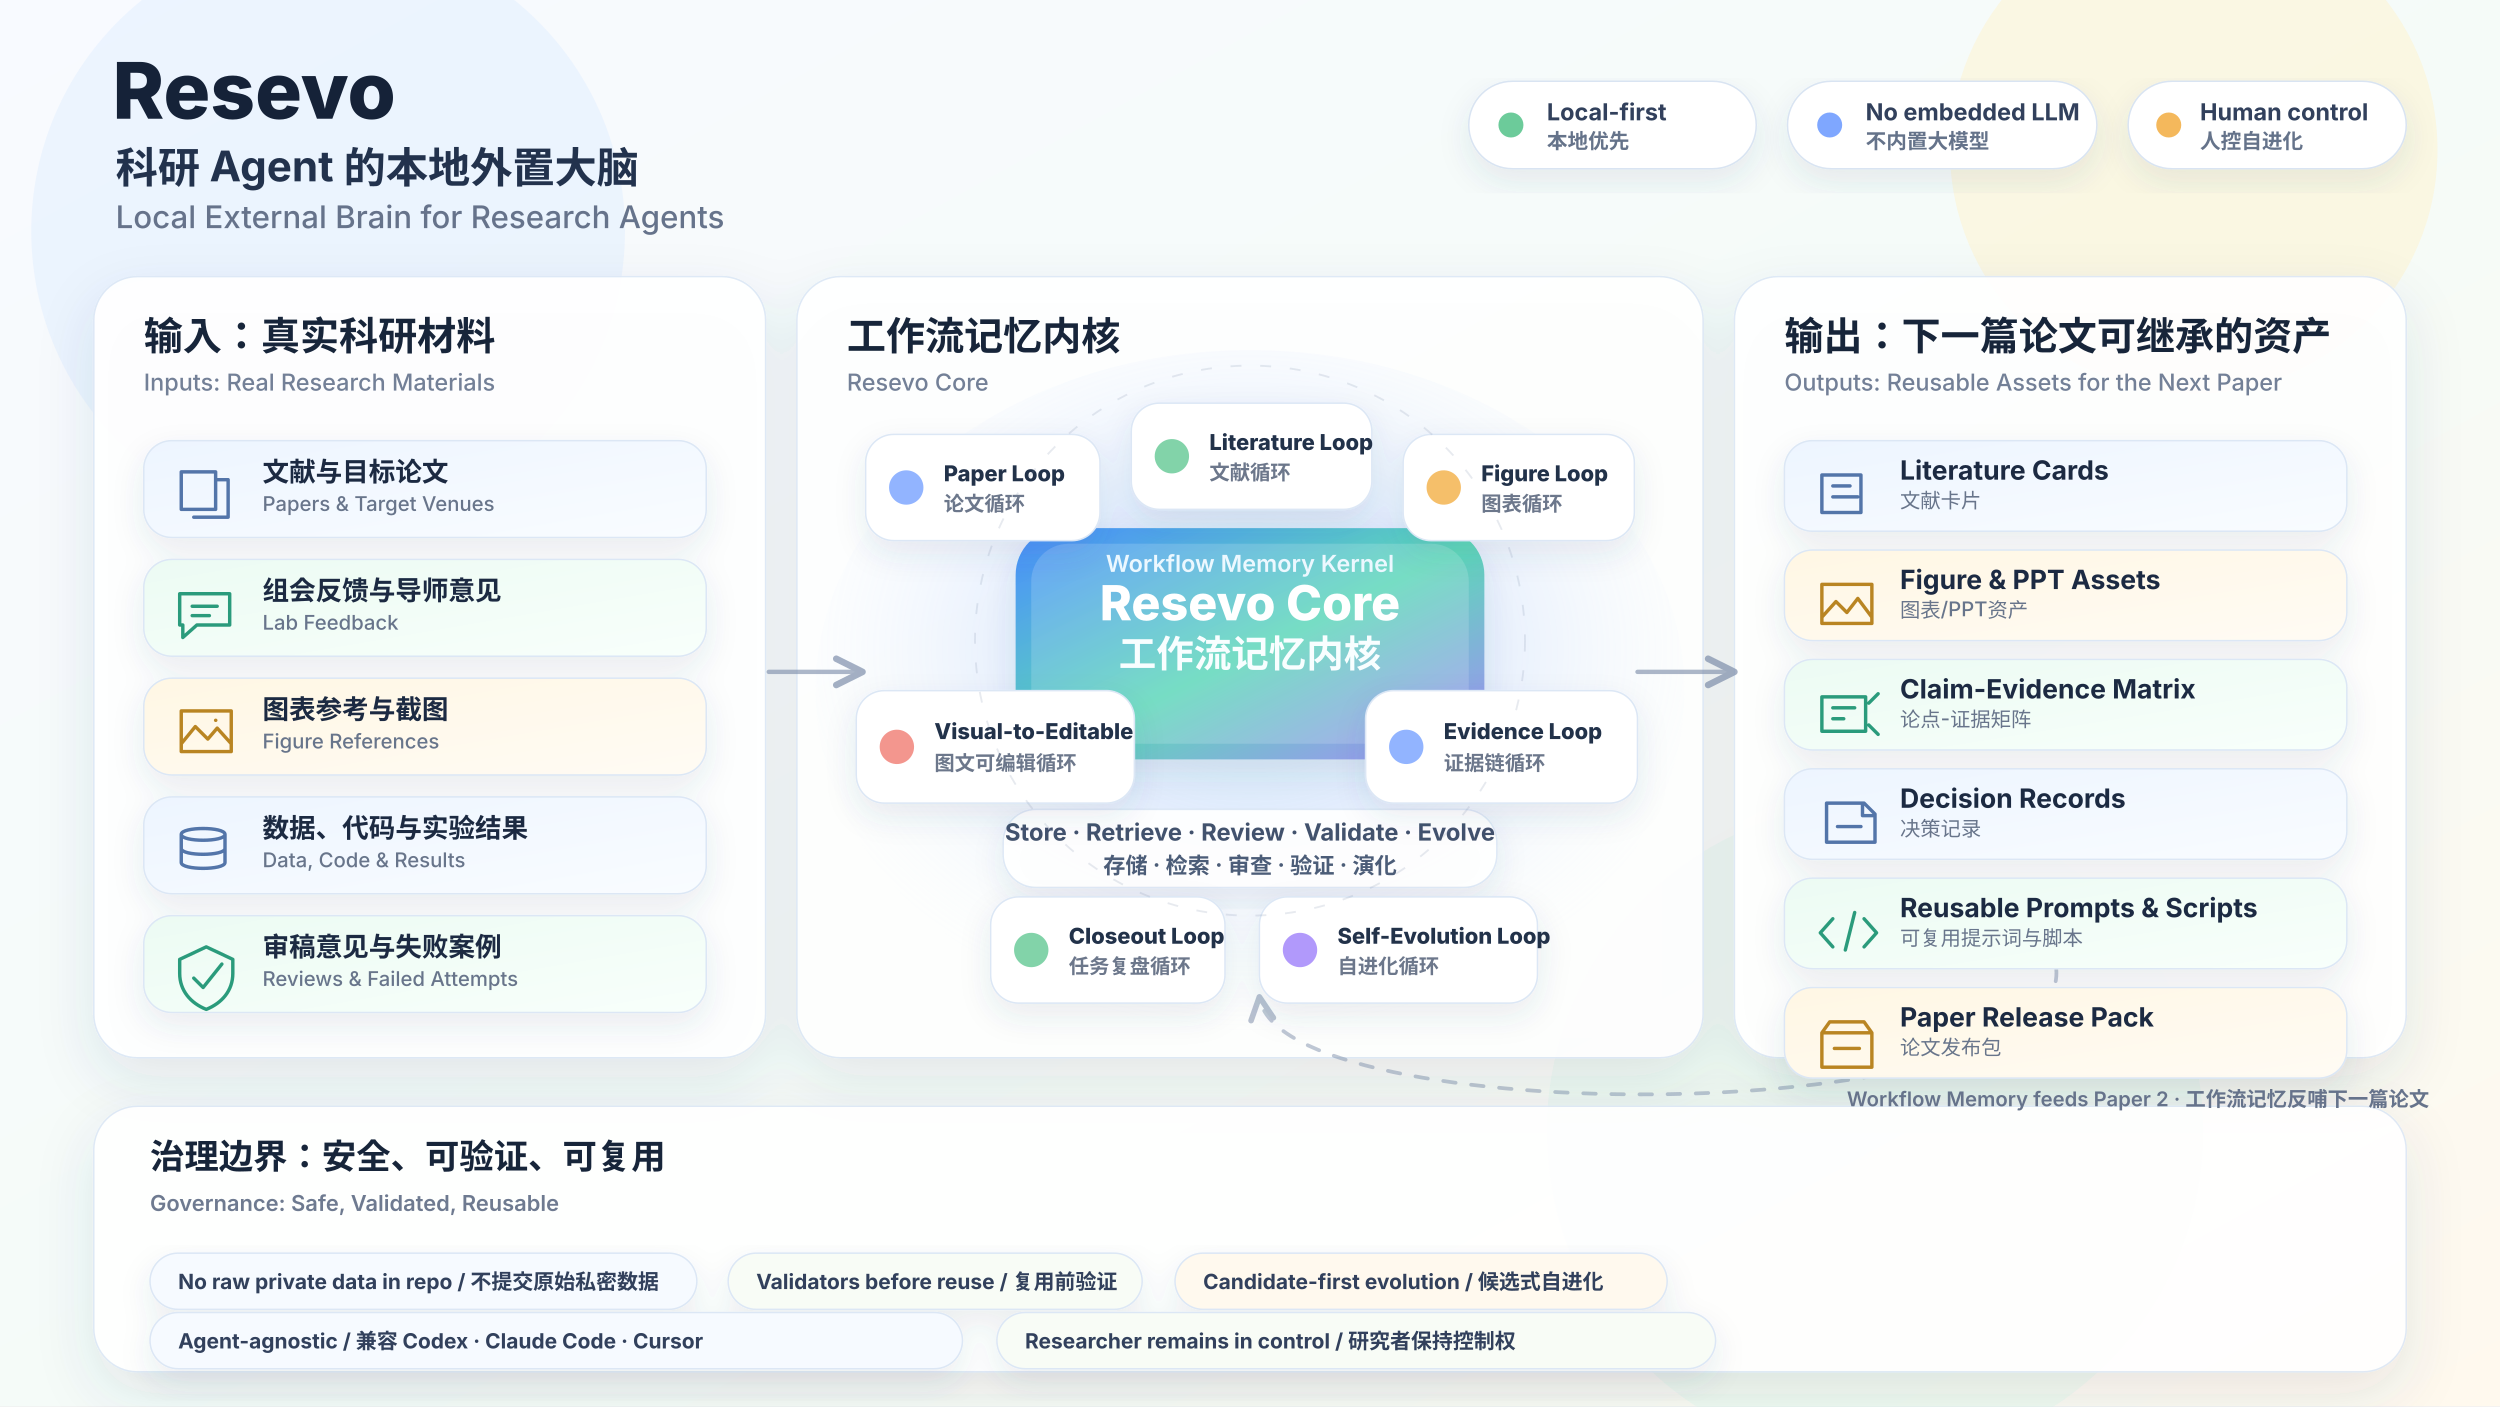
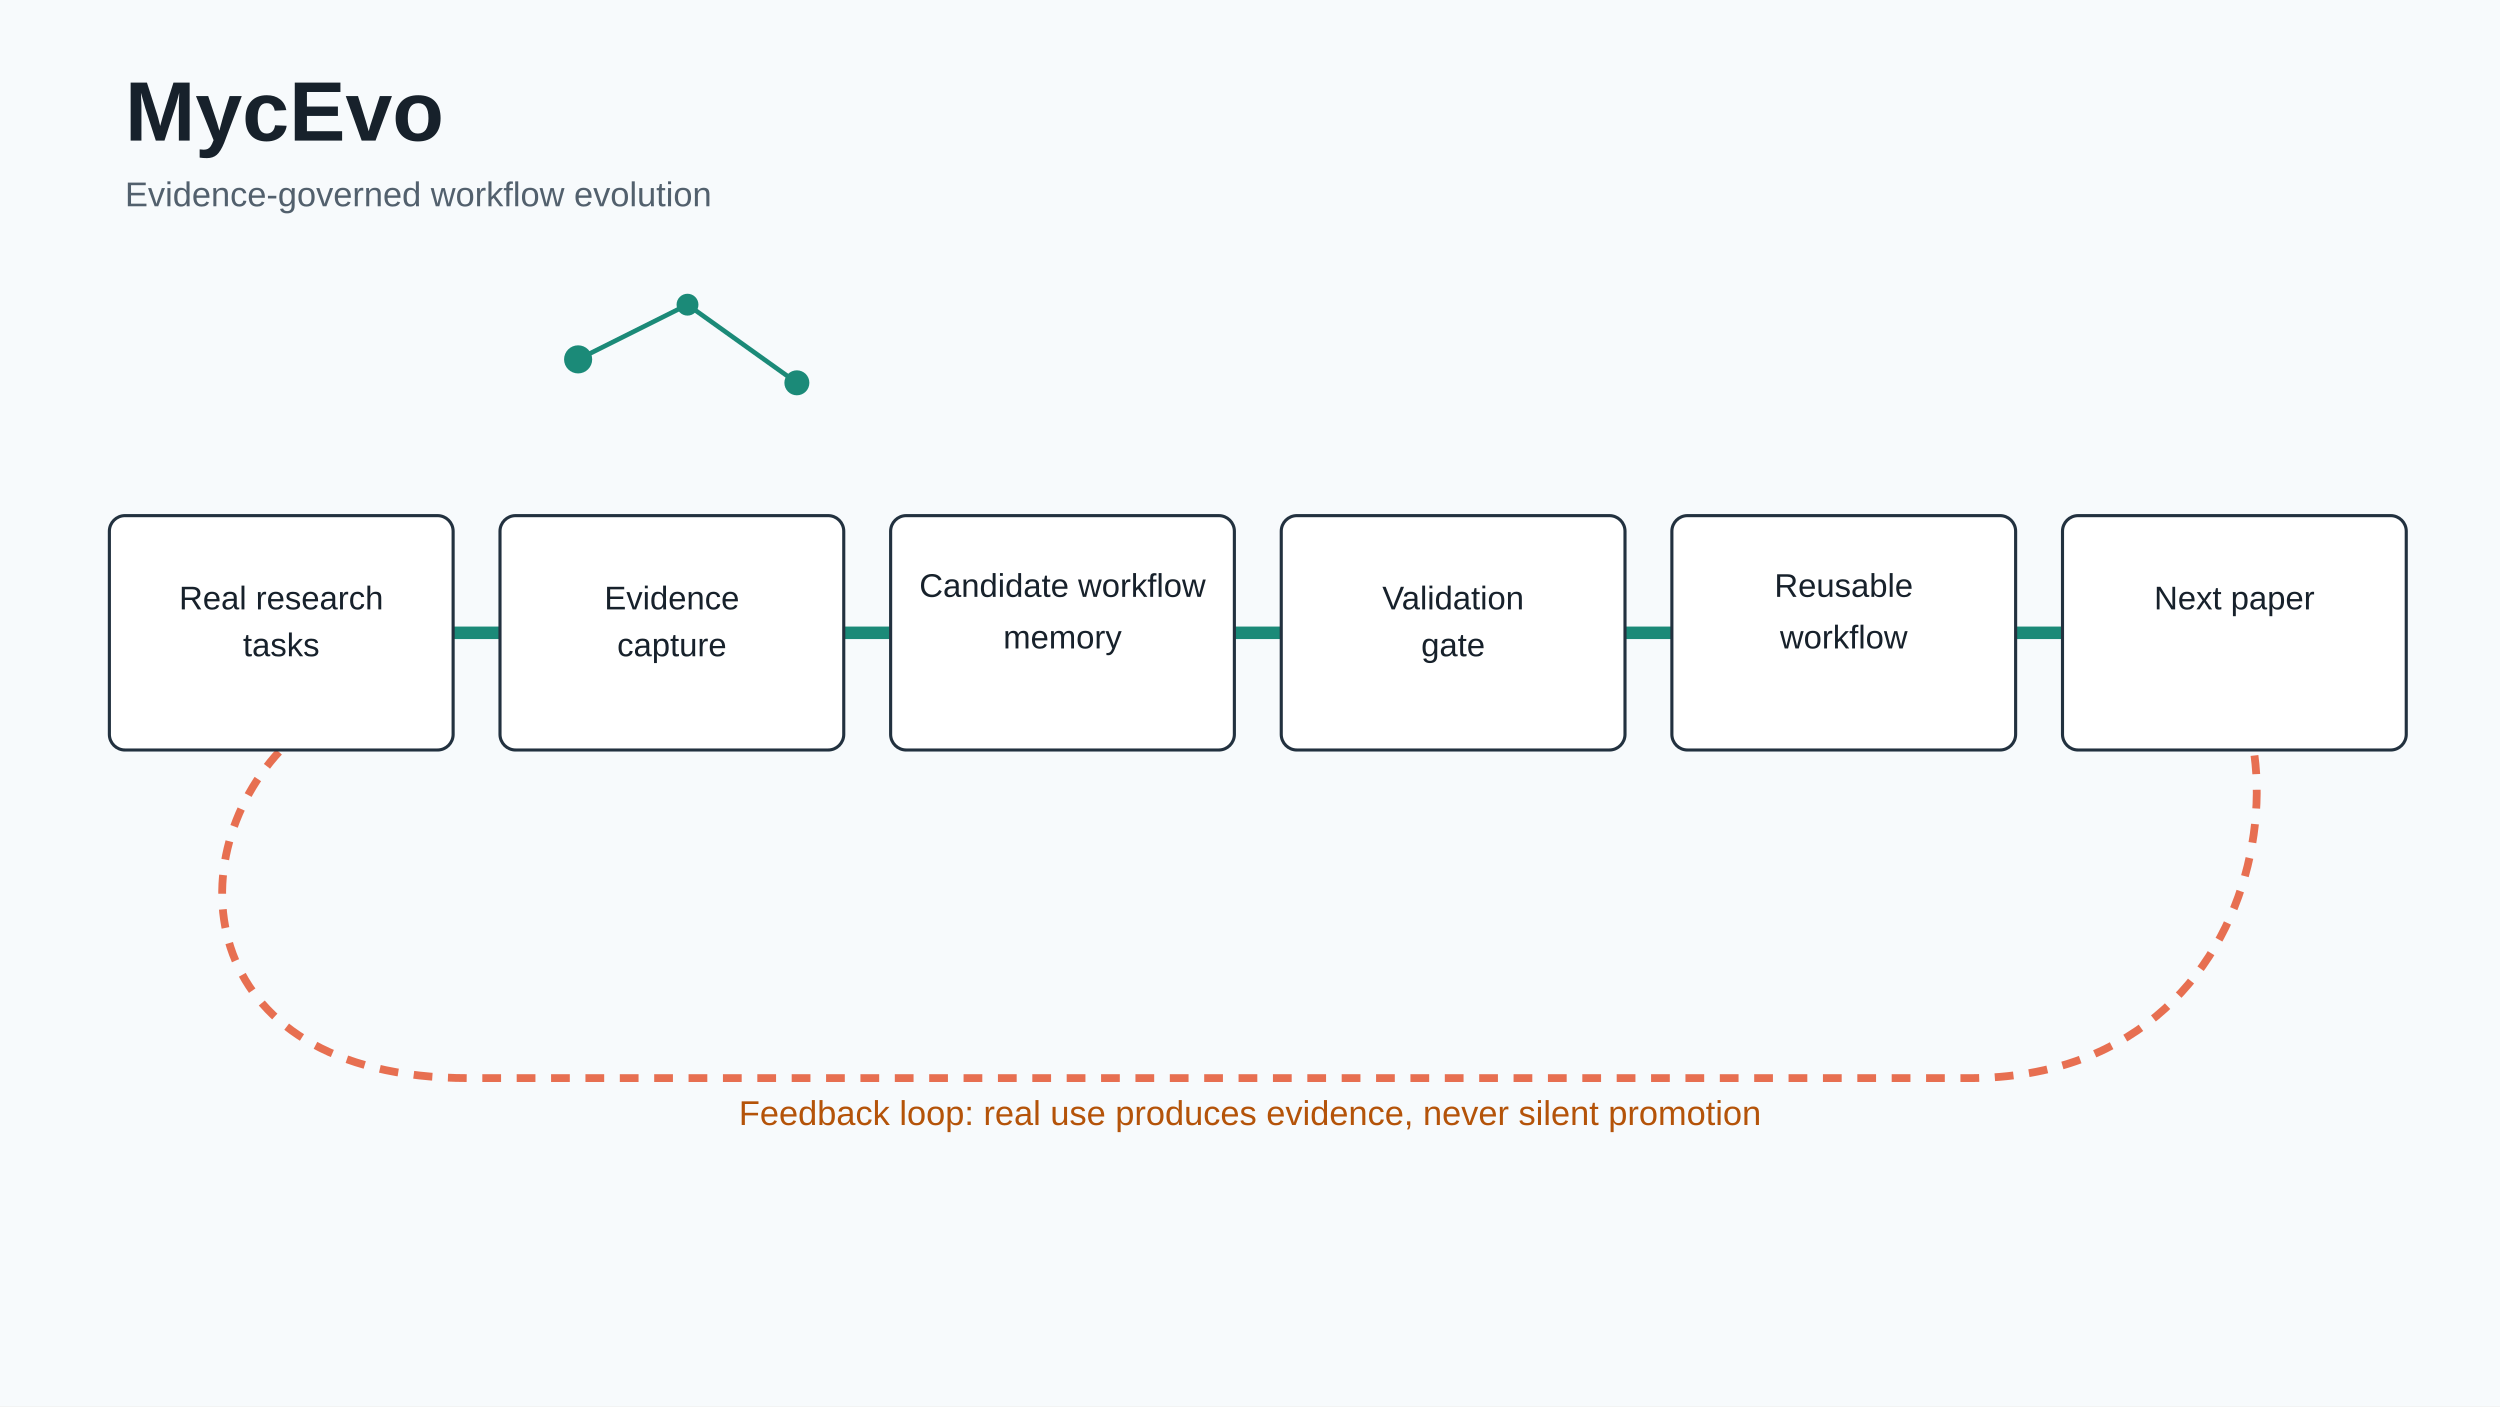
- <svg xmlns="http://www.w3.org/2000/svg" width="1600" height="900" viewBox="0 0 1600 900" role="img" aria-labelledby="title desc">
-   <defs>
-     <linearGradient id="bgGrad" x1="0" y1="0" x2="1" y2="1">
-       <stop offset="0" stop-color="#F8FAFF" />
-       <stop offset="0.52" stop-color="#F5FBF8" />
-       <stop offset="1" stop-color="#FFF9EE" />
-     </linearGradient>
-     <linearGradient id="coreGrad" x1="0" y1="0" x2="1" y2="1">
-       <stop offset="0" stop-color="#4A8DFF" />
-       <stop offset="0.52" stop-color="#5DD7B9" />
-       <stop offset="1" stop-color="#A78BFA" />
-     </linearGradient>
-     <linearGradient id="softBlue" x1="0" y1="0" x2="1" y2="1">
-       <stop offset="0" stop-color="#EDF5FF" />
-       <stop offset="1" stop-color="#F9FCFF" />
-     </linearGradient>
-     <linearGradient id="softGreen" x1="0" y1="0" x2="1" y2="1">
-       <stop offset="0" stop-color="#ECFBF3" />
-       <stop offset="1" stop-color="#F8FFFB" />
-     </linearGradient>
-     <linearGradient id="softWarm" x1="0" y1="0" x2="1" y2="1">
-       <stop offset="0" stop-color="#FFF7E4" />
-       <stop offset="1" stop-color="#FFFBF4" />
-     </linearGradient>
-     <radialGradient id="halo" cx="50%" cy="44%" r="58%">
-       <stop offset="0" stop-color="#6BD9D2" stop-opacity="0.36" />
-       <stop offset="0.42" stop-color="#79A7FF" stop-opacity="0.20" />
-       <stop offset="1" stop-color="#FFFFFF" stop-opacity="0" />
-     </radialGradient>
-     <filter id="shadow" x="-20%" y="-20%" width="140%" height="150%">
-       <feDropShadow dx="0" dy="14" stdDeviation="18" flood-color="#2F4770" flood-opacity="0.12" />
-     </filter>
-     <filter id="softShadow" x="-18%" y="-18%" width="136%" height="146%">
-       <feDropShadow dx="0" dy="8" stdDeviation="10" flood-color="#2F4770" flood-opacity="0.10" />
-     </filter>
-     <marker id="arrow" viewBox="0 0 12 12" refX="10" refY="6" markerWidth="9" markerHeight="9" orient="auto-start-reverse">
-       <path d="M2 2 L10 6 L2 10" fill="none" stroke="#6D7F9F" stroke-width="2" stroke-linecap="round" stroke-linejoin="round" />
-     </marker>
-     <style>
-       .font { font-family: Inter, "Noto Sans SC", "Microsoft YaHei", "PingFang SC", system-ui, -apple-system, BlinkMacSystemFont, "Segoe UI", sans-serif; }
-       .title { font-size: 50px; font-weight: 760; fill: #152238; letter-spacing: 0; }
-       .subtitle-cn { font-size: 27px; font-weight: 670; fill: #22324D; }
-       .subtitle-en { font-size: 20px; font-weight: 520; fill: #66738B; }
-       .section-cn { font-size: 25px; font-weight: 720; fill: #17253A; }
-       .section-en { font-size: 15px; font-weight: 540; fill: #738097; }
-       .card-cn { font-size: 17px; font-weight: 700; fill: #1D2B43; }
-       .card-en { font-size: 13px; font-weight: 520; fill: #68758B; }
-       .loop-en { font-size: 14px; font-weight: 760; fill: #20304A; }
-       .loop-cn { font-size: 13px; font-weight: 560; fill: #6C778B; }
-       .chip { font-size: 15px; font-weight: 690; fill: #31415C; }
-       .chip-bottom { font-size: 13.4px; font-weight: 660; fill: #31415C; letter-spacing: 0; }
-       .chip-muted { font-size: 13.2px; font-weight: 560; fill: #65738A; }
-       .memory-en { font-size: 15.2px; font-weight: 670; fill: #42526D; }
-       .memory-cn { font-size: 14.2px; font-weight: 680; fill: #4C5D78; }
-       .small { font-size: 13px; font-weight: 560; fill: #66738B; }
-       .govern-title { font-size: 22px; font-weight: 740; fill: #17253A; }
-       .govern-en { font-size: 14px; font-weight: 560; fill: #6E7A90; }
-       .icon { fill: none; stroke: #5274A9; stroke-width: 2.2; stroke-linecap: round; stroke-linejoin: round; }
-       .icon-green { fill: none; stroke: #2C9B7B; stroke-width: 2.2; stroke-linecap: round; stroke-linejoin: round; }
-       .icon-warm { fill: none; stroke: #B98524; stroke-width: 2.2; stroke-linecap: round; stroke-linejoin: round; }
-     </style>
-   </defs>
-   <rect width="1600" height="900" fill="url(#bgGrad)" />
-   <circle cx="210" cy="148" r="190" fill="#DCEBFF" opacity="0.42" />
-   <circle cx="1404" cy="96" r="156" fill="#FFF1C8" opacity="0.46" />
-   <circle cx="1200" cy="724" r="210" fill="#DFF7EC" opacity="0.42" />
-   <g class="font">
-     <text x="72" y="76" class="title">Resevo</text>
-     <text x="74" y="117" class="subtitle-cn">科研 Agent 的本地外置大脑</text>
-     <text x="74" y="146" class="subtitle-en">Local External Brain for Research Agents</text>
-     <g transform="translate(940 52)" filter="url(#softShadow)">
-       <rect x="0" y="0" width="184" height="56" rx="28" fill="#FFFFFF" stroke="#D9E4F2" />
-       <circle cx="27" cy="28" r="8" fill="#6CCB9A" />
-       <text x="50" y="25" class="chip">Local-first</text>
-       <text x="50" y="43" class="chip-muted">本地优先</text>
+ <svg xmlns="http://www.w3.org/2000/svg" width="1600" height="900" viewBox="0 0 1600 900" role="img" aria-labelledby="t d">
+   <rect width="1600" height="900" fill="#F7FAFC" />
+   <g font-family="Arial" fill="#17212B">
+     <text x="80" y="90" font-size="54" font-weight="700">MycEvo</text>
+     <text x="80" y="132" font-size="22" fill="#52606D">Evidence-governed workflow evolution</text>
+   </g>
+   <g font-family="Arial" text-anchor="middle">
+     <path d="M190 405H1380" stroke="#1B8A78" stroke-width="8" />
+     <path d="M1380 405C1480 405 1480 690 1260 690H300C120 690 110 540 190 470" fill="none" stroke="#E76F51" stroke-width="5" stroke-dasharray="12 10" />
+     <g fill="#fff" stroke="#22313F" stroke-width="2">
+       <rect x="70" y="330" width="220" height="150" rx="10" />
+       <rect x="320" y="330" width="220" height="150" rx="10" />
+       <rect x="570" y="330" width="220" height="150" rx="10" />
+       <rect x="820" y="330" width="220" height="150" rx="10" />
+       <rect x="1070" y="330" width="220" height="150" rx="10" />
+       <rect x="1320" y="330" width="220" height="150" rx="10" />
    </g>
-     <g transform="translate(1144 52)" filter="url(#softShadow)">
-       <rect x="0" y="0" width="198" height="56" rx="28" fill="#FFFFFF" stroke="#D9E4F2" />
-       <circle cx="27" cy="28" r="8" fill="#7FA7FF" />
-       <text x="50" y="25" class="chip">No embedded LLM</text>
-       <text x="50" y="43" class="chip-muted">不内置大模型</text>
+     <g fill="#17212B" font-size="21">
+       <text x="180" y="390">Real research</text>
+       <text x="180" y="420">tasks</text>
+       <text x="430" y="390">Evidence</text>
+       <text x="430" y="420">capture</text>
+       <text x="680" y="382">Candidate workflow</text>
+       <text x="680" y="415">memory</text>
+       <text x="930" y="390">Validation</text>
+       <text x="930" y="420">gate</text>
+       <text x="1180" y="382">Reusable</text>
+       <text x="1180" y="415">workflow</text>
+       <text x="1430" y="390">Next paper</text>
    </g>
-     <g transform="translate(1362 52)" filter="url(#softShadow)">
-       <rect x="0" y="0" width="178" height="56" rx="28" fill="#FFFFFF" stroke="#D9E4F2" />
-       <circle cx="26" cy="28" r="8" fill="#F4B85B" />
-       <text x="46" y="25" class="chip">Human control</text>
-       <text x="46" y="43" class="chip-muted">人控自进化</text>
-     </g>
+     <text x="800" y="720" fill="#B45309" font-size="22">Feedback loop: real use produces evidence, never silent promotion</text>
  </g>
-   <g filter="url(#shadow)">
-     <rect x="60" y="177" width="430" height="500" rx="28" fill="#FFFFFF" opacity="0.92" stroke="#DCE7F5" />
-     <rect x="510" y="177" width="580" height="500" rx="28" fill="#FFFFFF" opacity="0.90" stroke="#DCE7F5" />
-     <rect x="1110" y="177" width="430" height="500" rx="28" fill="#FFFFFF" opacity="0.92" stroke="#DCE7F5" />
-   </g>
-   <g class="font">
-     <text x="92" y="224" class="section-cn">输入：真实科研材料</text>
-     <text x="92" y="250" class="section-en">Inputs: Real Research Materials</text>
-     <text x="542" y="224" class="section-cn">工作流记忆内核</text>
-     <text x="542" y="250" class="section-en">Resevo Core</text>
-     <text x="1142" y="224" class="section-cn">输出：下一篇论文可继承的资产</text>
-     <text x="1142" y="250" class="section-en">Outputs: Reusable Assets for the Next Paper</text>
-   </g>
-   <g class="font" filter="url(#softShadow)">
-     <g transform="translate(92 282)">
-       <rect width="360" height="62" rx="18" fill="url(#softBlue)" stroke="#DCE7F5" />
-       <path class="icon" d="M24 20h22v24H24z M46 25h8v24H32" />
-       <text x="76" y="26" class="card-cn">文献与目标论文</text>
-       <text x="76" y="45" class="card-en">Papers &amp; Target Venues</text>
-     </g>
-     <g transform="translate(92 358)">
-       <rect width="360" height="62" rx="18" fill="url(#softGreen)" stroke="#DCE7F5" />
-       <path class="icon-green" d="M23 22h32v20H34l-9 8v-8h-2z M31 30h16 M31 36h11" />
-       <text x="76" y="26" class="card-cn">组会反馈与导师意见</text>
-       <text x="76" y="45" class="card-en">Lab Feedback</text>
-     </g>
-     <g transform="translate(92 434)">
-       <rect width="360" height="62" rx="18" fill="url(#softWarm)" stroke="#DCE7F5" />
-       <path class="icon-warm" d="M24 42l9-11 8 8 6-7 9 10 M24 21h32v26H24z M46 27h.1" />
-       <text x="76" y="26" class="card-cn">图表参考与截图</text>
-       <text x="76" y="45" class="card-en">Figure References</text>
-     </g>
-     <g transform="translate(92 510)">
-       <rect width="360" height="62" rx="18" fill="url(#softBlue)" stroke="#DCE7F5" />
-       <path class="icon" d="M24 42c0 5 28 5 28 0V24c0-5-28-5-28 0v18z M24 24c0 5 28 5 28 0 M24 33c0 5 28 5 28 0" />
-       <text x="76" y="26" class="card-cn">数据、代码与实验结果</text>
-       <text x="76" y="45" class="card-en">Data, Code &amp; Results</text>
-     </g>
-     <g transform="translate(92 586)">
-       <rect width="360" height="62" rx="18" fill="url(#softGreen)" stroke="#DCE7F5" />
-       <path class="icon-green" d="M40 20l17 8v9c0 11-7 19-17 23-10-4-17-12-17-23v-9z M32 40l6 6 12-15" />
-       <text x="76" y="26" class="card-cn">审稿意见与失败案例</text>
-       <text x="76" y="45" class="card-en">Reviews &amp; Failed Attempts</text>
-     </g>
-   </g>
-   <g>
-     <ellipse cx="800" cy="442" rx="278" ry="218" fill="url(#halo)" />
-     <path d="M492 430 C525 430 526 430 552 430" fill="none" stroke="#7A8BA8" stroke-width="2.8" stroke-linecap="round" marker-end="url(#arrow)" opacity="0.62" />
-     <path d="M1048 430 C1080 430 1083 430 1110 430" fill="none" stroke="#7A8BA8" stroke-width="2.8" stroke-linecap="round" marker-end="url(#arrow)" opacity="0.62" />
-     <path d="M1316 620 C1325 724 817 724 806 638" fill="none" stroke="#7A8BA8" stroke-width="2.4" stroke-dasharray="8 10" stroke-linecap="round" marker-end="url(#arrow)" opacity="0.48" />
-   </g>
-   <g class="font">
-     <g filter="url(#softShadow)">
-       <rect x="650" y="338" width="300" height="148" rx="30" fill="url(#coreGrad)" />
-       <rect x="660" y="348" width="280" height="128" rx="24" fill="#FFFFFF" opacity="0.16" />
-     </g>
-     <text x="800" y="366" text-anchor="middle" fill="#ECF8FF" font-size="15" font-weight="570">Workflow Memory Kernel</text>
-     <text x="800" y="397" text-anchor="middle" fill="#FFFFFF" font-size="31" font-weight="780">Resevo Core</text>
-     <text x="800" y="427" text-anchor="middle" fill="#F8FEFF" font-size="24" font-weight="700">工作流记忆内核</text>
-     <g filter="url(#softShadow)">
-       <rect x="642" y="518" width="316" height="50" rx="21" fill="#FFFFFF" opacity="0.92" stroke="#DCE7F5" />
-     </g>
-     <text x="800" y="538" text-anchor="middle" class="memory-en">Store · Retrieve · Review · Validate · Evolve</text>
-     <text x="800" y="559" text-anchor="middle" class="memory-cn">存储 · 检索 · 审查 · 验证 · 演化</text>
-   </g>
-   <g class="font" filter="url(#softShadow)">
-     <g transform="translate(554 278)">
-       <rect width="150" height="68" rx="18" fill="#FFFFFF" stroke="#DCE7F5" />
-       <circle cx="26" cy="34" r="11" fill="#7FA7FF" opacity="0.85" />
-       <text x="50" y="30" class="loop-en">Paper Loop</text>
-       <text x="50" y="49" class="loop-cn">论文循环</text>
-     </g>
-     <g transform="translate(724 258)">
-       <rect width="154" height="68" rx="18" fill="#FFFFFF" stroke="#DCE7F5" />
-       <circle cx="26" cy="34" r="11" fill="#6CCB9A" opacity="0.85" />
-       <text x="50" y="30" class="loop-en">Literature Loop</text>
-       <text x="50" y="49" class="loop-cn">文献循环</text>
-     </g>
-     <g transform="translate(898 278)">
-       <rect width="148" height="68" rx="18" fill="#FFFFFF" stroke="#DCE7F5" />
-       <circle cx="26" cy="34" r="11" fill="#F4B85B" opacity="0.9" />
-       <text x="50" y="30" class="loop-en">Figure Loop</text>
-       <text x="50" y="49" class="loop-cn">图表循环</text>
-     </g>
-     <g transform="translate(548 442)">
-       <rect width="178" height="72" rx="18" fill="#FFFFFF" stroke="#DCE7F5" />
-       <circle cx="26" cy="36" r="11" fill="#F28B82" opacity="0.9" />
-       <text x="50" y="31" class="loop-en">Visual-to-Editable</text>
-       <text x="50" y="51" class="loop-cn">图文可编辑循环</text>
-     </g>
-     <g transform="translate(874 442)">
-       <rect width="174" height="72" rx="18" fill="#FFFFFF" stroke="#DCE7F5" />
-       <circle cx="26" cy="36" r="11" fill="#7FA7FF" opacity="0.85" />
-       <text x="50" y="31" class="loop-en">Evidence Loop</text>
-       <text x="50" y="51" class="loop-cn">证据链循环</text>
-     </g>
-     <g transform="translate(634 574)">
-       <rect width="150" height="68" rx="18" fill="#FFFFFF" stroke="#DCE7F5" />
-       <circle cx="26" cy="34" r="11" fill="#6CCB9A" opacity="0.85" />
-       <text x="50" y="30" class="loop-en">Closeout Loop</text>
-       <text x="50" y="49" class="loop-cn">任务复盘循环</text>
-     </g>
-     <g transform="translate(806 574)">
-       <rect width="178" height="68" rx="18" fill="#FFFFFF" stroke="#DCE7F5" />
-       <circle cx="26" cy="34" r="11" fill="#A78BFA" opacity="0.88" />
-       <text x="50" y="30" class="loop-en">Self-Evolution Loop</text>
-       <text x="50" y="49" class="loop-cn">自进化循环</text>
-     </g>
-   </g>
-   <g class="font" filter="url(#softShadow)">
-     <g transform="translate(1142 282)">
-       <rect width="360" height="58" rx="18" fill="url(#softBlue)" stroke="#DCE7F5" />
-       <path class="icon" d="M24 22h25v24H24z M31 29h11 M31 36h16" />
-       <text x="74" y="25" class="card-cn">Literature Cards</text>
-       <text x="74" y="43" class="card-en">文献卡片</text>
-     </g>
-     <g transform="translate(1142 352)">
-       <rect width="360" height="58" rx="18" fill="url(#softWarm)" stroke="#DCE7F5" />
-       <path class="icon-warm" d="M24 43l9-10 7 7 7-9 9 12 M24 22h32v25H24z" />
-       <text x="74" y="25" class="card-cn">Figure &amp; PPT Assets</text>
-       <text x="74" y="43" class="card-en">图表/PPT资产</text>
-     </g>
-     <g transform="translate(1142 422)">
-       <rect width="360" height="58" rx="18" fill="url(#softGreen)" stroke="#DCE7F5" />
-       <path class="icon-green" d="M24 24h28v22H24z M31 31h14 M31 38h7 M54 28l6-6 M54 42l6 6" />
-       <text x="74" y="25" class="card-cn">Claim-Evidence Matrix</text>
-       <text x="74" y="43" class="card-en">论点-证据矩阵</text>
-     </g>
-     <g transform="translate(1142 492)">
-       <rect width="360" height="58" rx="18" fill="url(#softBlue)" stroke="#DCE7F5" />
-       <path class="icon" d="M27 22h24l7 7v18H27z M50 22v8h8 M34 37h15" />
-       <text x="74" y="25" class="card-cn">Decision Records</text>
-       <text x="74" y="43" class="card-en">决策记录</text>
-     </g>
-     <g transform="translate(1142 562)">
-       <rect width="360" height="58" rx="18" fill="url(#softGreen)" stroke="#DCE7F5" />
-       <path class="icon-green" d="M31 26l-8 9 8 9 M51 26l8 9-8 9 M39 46l6-24" />
-       <text x="74" y="25" class="card-cn">Reusable Prompts &amp; Scripts</text>
-       <text x="74" y="43" class="card-en">可复用提示词与脚本</text>
-     </g>
-     <g transform="translate(1142 632)">
-       <rect width="360" height="58" rx="18" fill="url(#softWarm)" stroke="#DCE7F5" />
-       <path class="icon-warm" d="M24 29h32v22H24z M29 22h22l5 7H24z M32 39h16" />
-       <text x="74" y="25" class="card-cn">Paper Release Pack</text>
-       <text x="74" y="43" class="card-en">论文发布包</text>
-     </g>
-   </g>
-   <g class="font">
-     <rect x="60" y="708" width="1480" height="170" rx="28" fill="#FFFFFF" opacity="0.90" stroke="#DCE7F5" filter="url(#shadow)" />
-     <text x="96" y="748" class="govern-title">治理边界：安全、可验证、可复用</text>
-     <text x="96" y="775" class="govern-en">Governance: Safe, Validated, Reusable</text>
-     <text x="1182" y="708" class="small">Workflow Memory feeds Paper 2 · 工作流记忆反哺下一篇论文</text>
-     <g filter="url(#softShadow)">
-       <g transform="translate(96 802)">
-         <rect width="350" height="36" rx="18" fill="#F6FAFF" stroke="#DCE7F5" />
-         <text x="18" y="23" class="chip-bottom">No raw private data in repo / 不提交原始私密数据</text>
-       </g>
-       <g transform="translate(466 802)">
-         <rect width="265" height="36" rx="18" fill="#F8FCF6" stroke="#DCE7F5" />
-         <text x="18" y="23" class="chip-bottom">Validators before reuse / 复用前验证</text>
-       </g>
-       <g transform="translate(752 802)">
-         <rect width="315" height="36" rx="18" fill="#FFF9EE" stroke="#DCE7F5" />
-         <text x="18" y="23" class="chip-bottom">Candidate-first evolution / 候选式自进化</text>
-       </g>
-       <g transform="translate(96 840)">
-         <rect width="520" height="36" rx="18" fill="#F6FAFF" stroke="#DCE7F5" />
-         <text x="18" y="23" class="chip-bottom">Agent-agnostic / 兼容 Codex · Claude Code · Cursor</text>
-       </g>
-       <g transform="translate(638 840)">
-         <rect width="460" height="36" rx="18" fill="#F8FCF6" stroke="#DCE7F5" />
-         <text x="18" y="23" class="chip-bottom">Researcher remains in control / 研究者保持控制权</text>
-       </g>
-     </g>
-   </g>
-   <g opacity="0.18">
-     <circle cx="800" cy="410" r="176" fill="none" stroke="#7A8BA8" stroke-width="1.2" stroke-dasharray="7 12" />
+   <g font-family="Arial" fill="#1B8A78">
+     <circle cx="370" cy="230" r="9" />
+     <circle cx="440" cy="195" r="7" />
+     <circle cx="510" cy="245" r="8" />
+     <path d="M370 230L440 195L510 245" stroke="#1B8A78" stroke-width="3" fill="none" />
  </g>
</svg>
